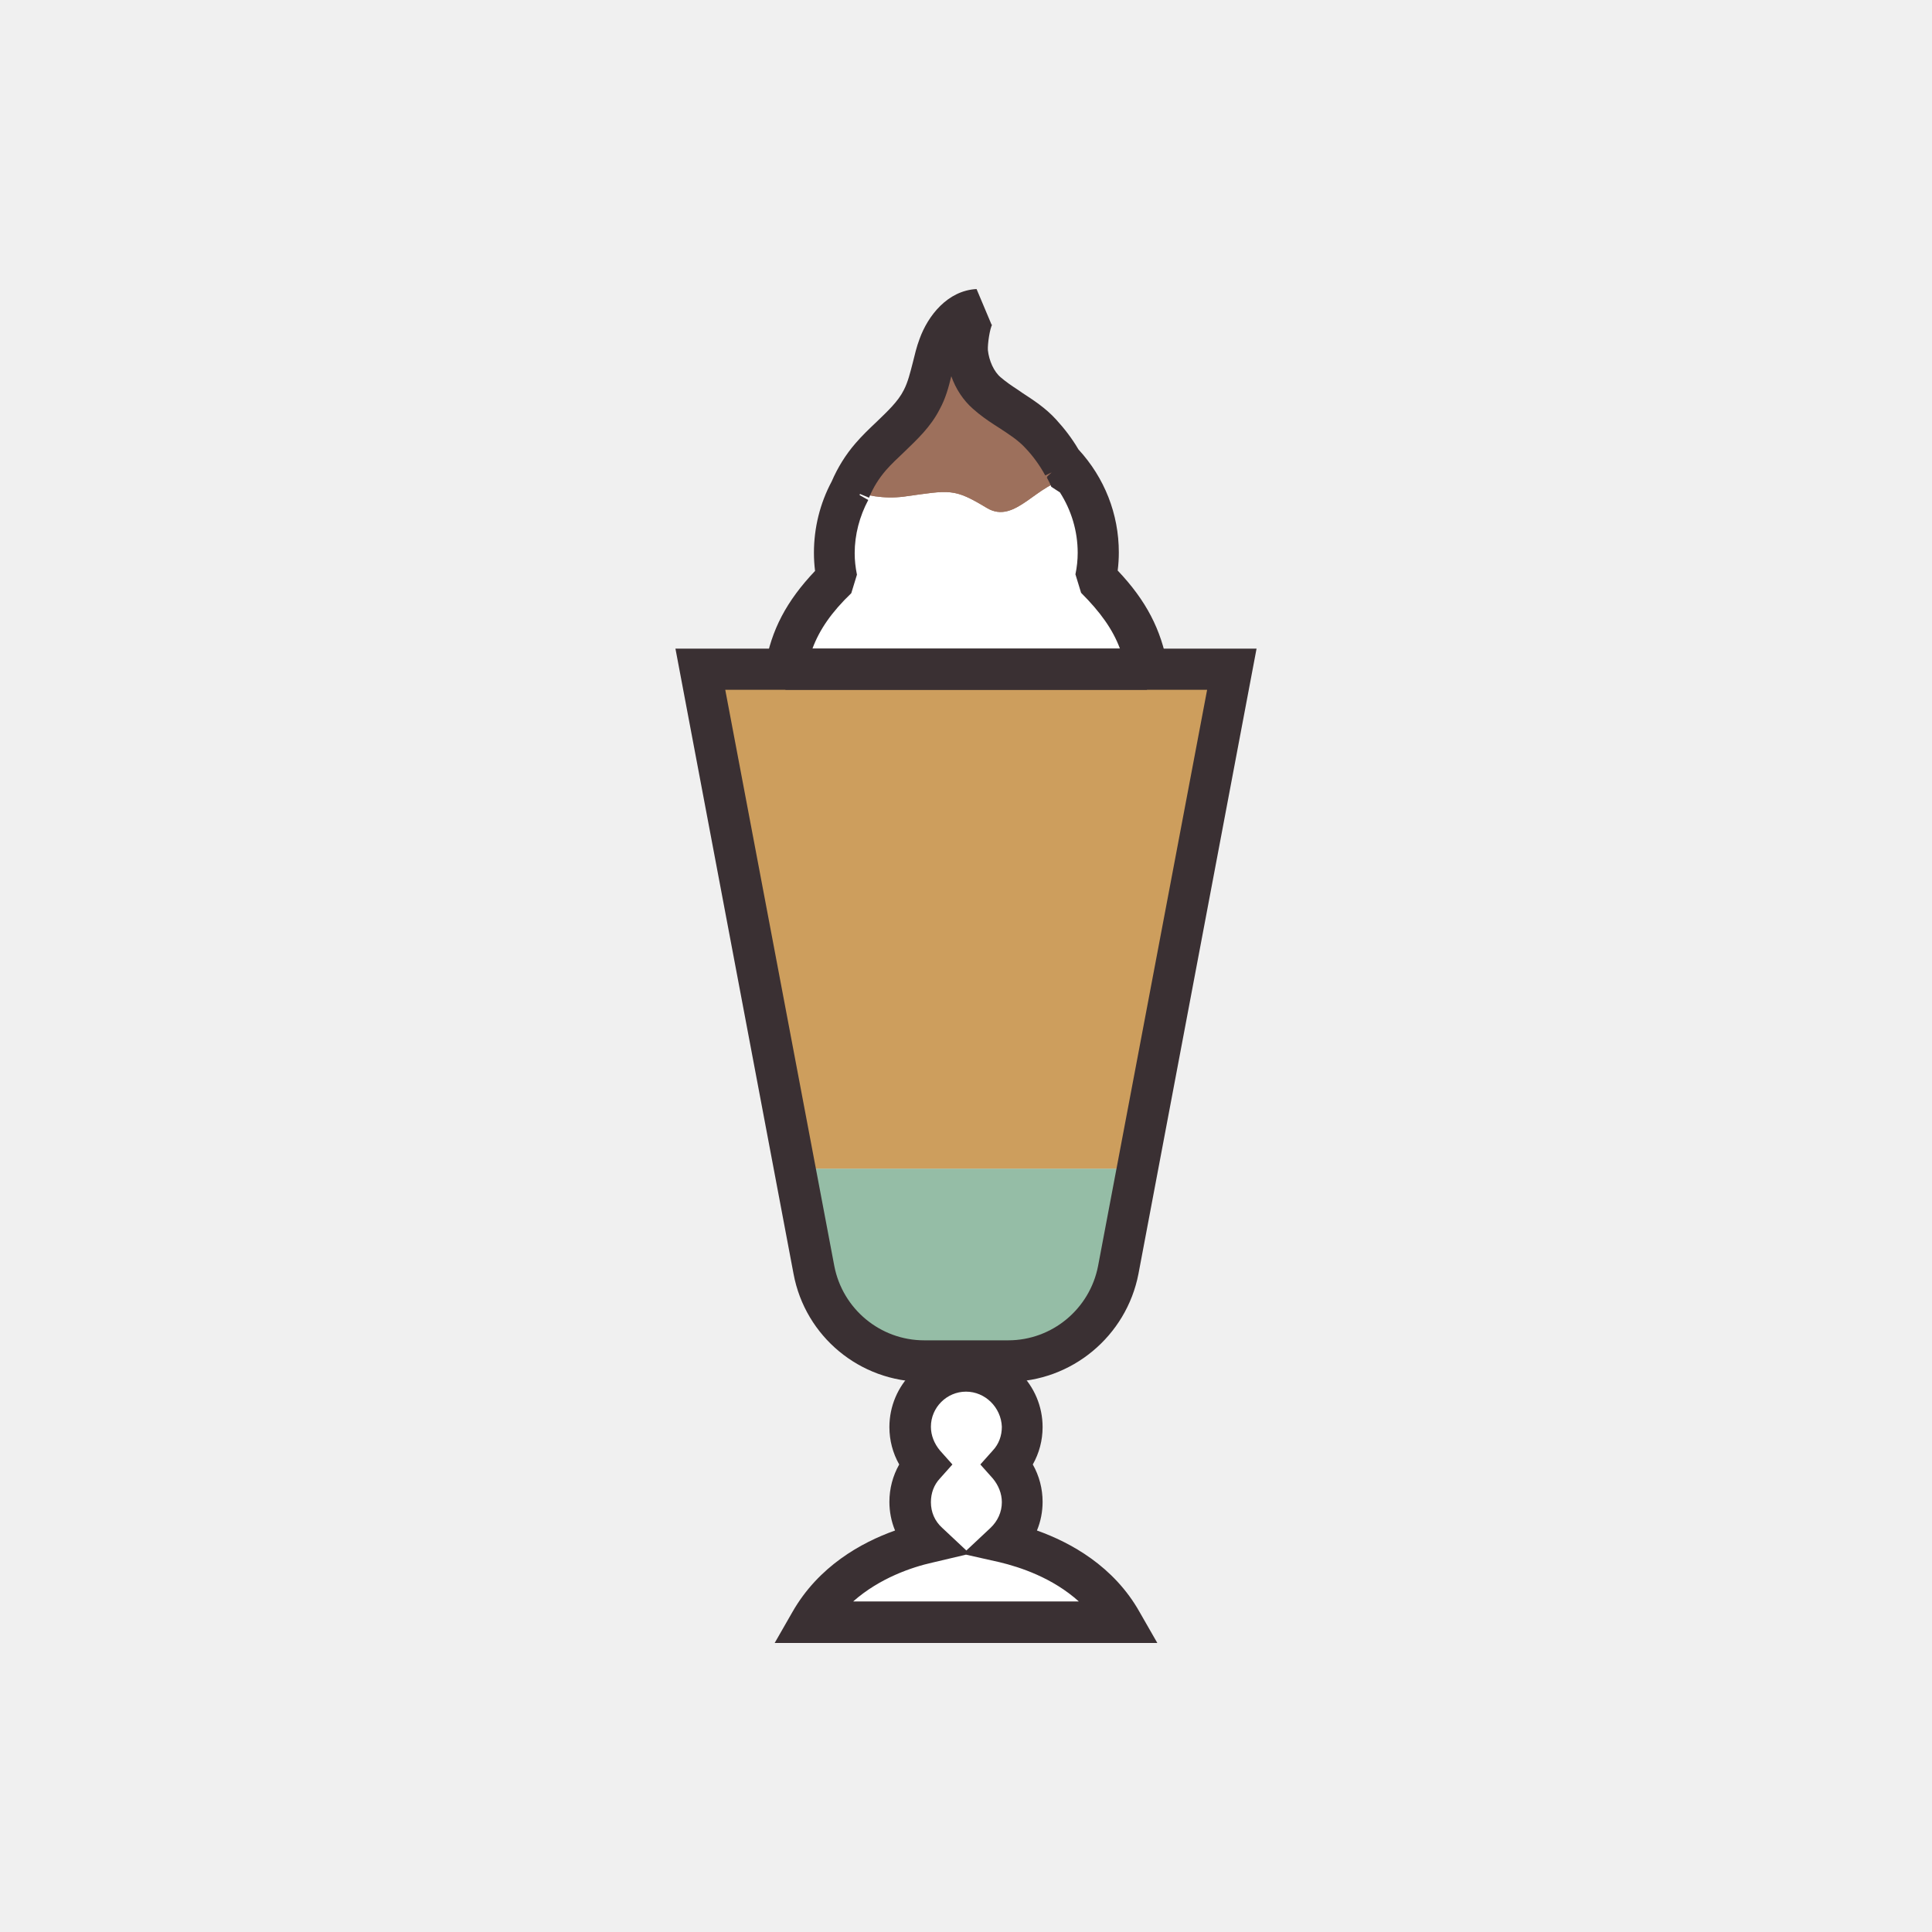
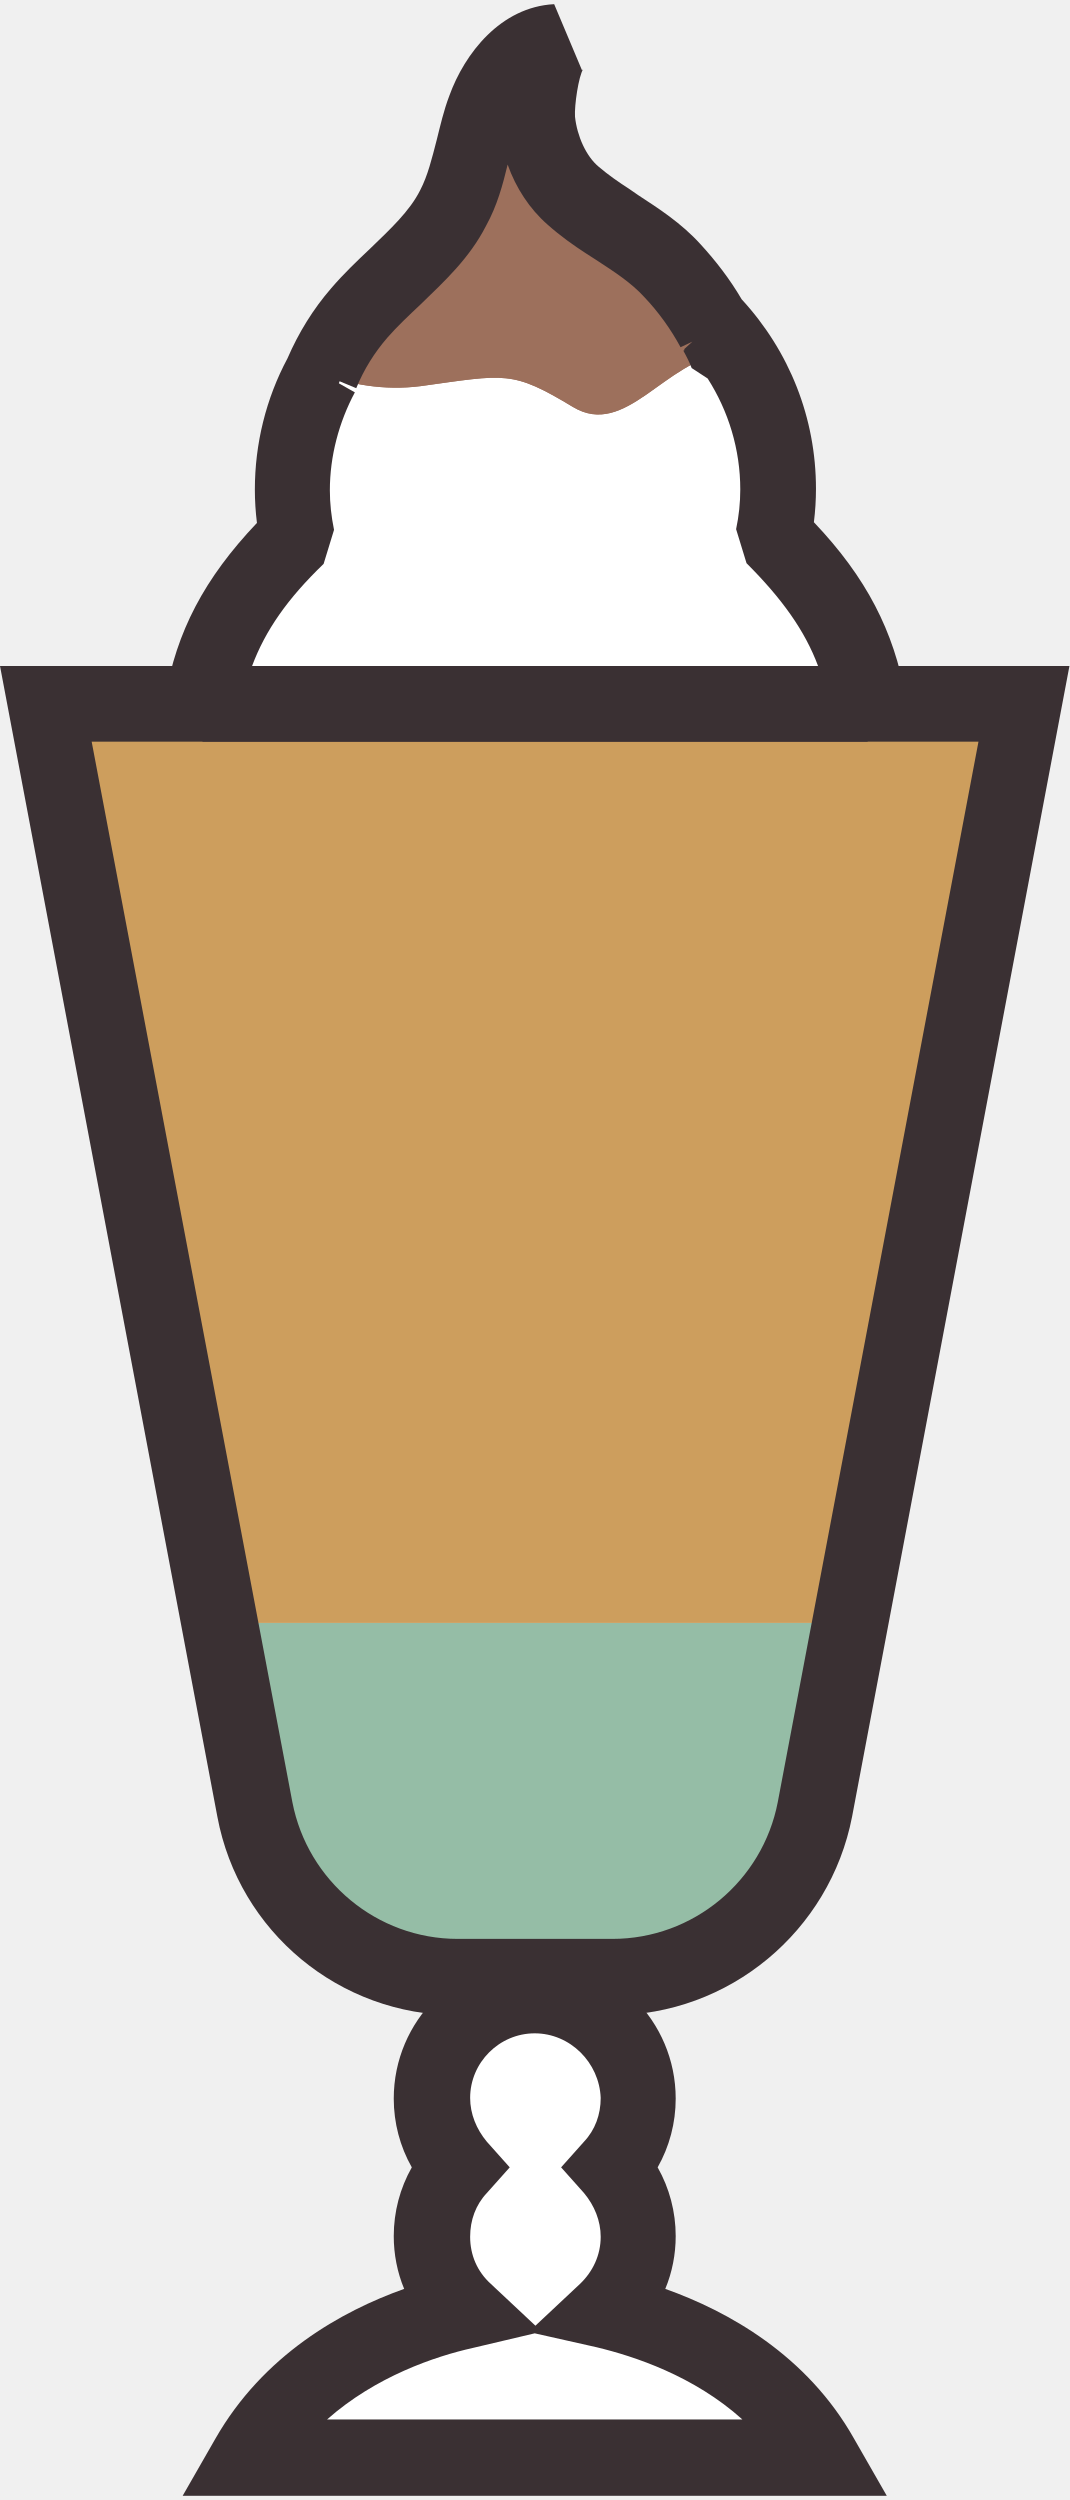
- <svg xmlns="http://www.w3.org/2000/svg" version="1.1" id="Layer_1" x="0px" y="0px" width="512px" height="512px" viewBox="0 0 512 512" enable-background="new 0 0 512 512" xml:space="preserve">
-   <g>
-     <g>
-       <path fill="#FFFFFF" d="M266.1,408.7c2.9-2.7,4.7-6.5,4.7-10.8c0-3.8-1.5-7.3-3.8-9.9c2.4-2.6,3.8-6.1,3.8-9.9    c0-8.2-6.6-14.8-14.8-14.8c-8.2,0-14.8,6.6-14.8,14.8c0,3.8,1.5,7.3,3.8,9.9c-2.4,2.6-3.8,6.1-3.8,9.9c0,4.3,1.8,8.1,4.7,10.8    c-7.9,1.8-23.1,7.1-31.1,21.2H256h41.3C289.2,415.8,274.1,410.6,266.1,408.7z" />
-     </g>
-     <g>
-       <path fill="#FFFFFF" d="M303.9,177.4c-1.7-10.1-6.6-17.2-13.6-24.2c0.4-2.2,0.7-4.4,0.7-6.7c0-9.3-3.6-17.7-9.6-24    c0.2,0.3,0.3,0.6,0.5,0.9c-1.6-3-3.7-5.9-6-8.4c-2.8-3-6.1-5-9.3-7.1c-1.7-1.1-3.5-2.3-5.1-3.7c-3-2.7-4.8-6.9-5.2-10.9    c-0.2-1.6,0.3-9,2.8-11.3c-5,0.3-8.6,4.9-10.3,9.6c-1.7,4.7-2.2,9.8-4.5,14.2c-3.1,6-9.1,9.9-13.5,15.1c-2.2,2.6-4.1,5.6-5.4,8.7    c0.8,0.3,1.7,0.6,2.6,0.9c-0.9-0.3-1.8-0.5-2.6-0.8c-2.7,5-4.2,10.7-4.2,16.7c0,2.3,0.2,4.5,0.7,6.7c-7,6.9-11.9,14-13.6,24.2    H303.9z M283.5,126.9C283.5,126.9,283.5,126.9,283.5,126.9c-0.4-1-0.9-2-1.4-3C282.6,124.9,283.1,125.9,283.5,126.9z" />
-     </g>
-     <g>
-       <path fill="#9D705C" d="M283.5,126.9c-8.7,0.9-14.4,12.3-22,7.7c-8.8-5.3-9.6-4.7-21.9-3c-5.4,0.7-10.4-0.3-14.3-1.8    c1.3-3.1,3.2-6.1,5.4-8.7c4.4-5.1,10.4-9.1,13.5-15.1c2.3-4.4,2.8-9.6,4.5-14.2c1.7-4.7,5.3-9.3,10.3-9.6    c-2.5,2.2-2.9,9.6-2.8,11.3c0.4,3.9,2.2,8.2,5.2,10.9c1.6,1.4,3.3,2.6,5.1,3.7c3.2,2.1,6.6,4.1,9.3,7.1    C279.1,118.5,281.7,122.5,283.5,126.9z" />
-     </g>
-     <g>
-       <path fill="#9D705C" d="M283.5,126.9c-8.7,0.9-14.4,12.3-22,7.7c-8.8-5.3-9.6-4.7-21.9-3c-5.4,0.7-10.4-0.3-14.3-1.8    c1.3-3.1,3.2-6.1,5.4-8.7c4.4-5.1,10.4-9.1,13.5-15.1c2.3-4.4,2.8-9.6,4.5-14.2c1.7-4.7,5.3-9.3,10.3-9.6    c-2.5,2.2-2.9,9.6-2.8,11.3c0.4,3.9,2.2,8.2,5.2,10.9c1.6,1.4,3.3,2.6,5.1,3.7c3.2,2.1,6.6,4.1,9.3,7.1    C279.1,118.5,281.7,122.5,283.5,126.9z" />
-     </g>
-     <g>
-       <g>
-         <path fill="#95BDA6" d="M215.7,336.5c2.6,14,14.9,24.2,29.2,24.2h5.4h11.5h5.4c14.3,0,26.5-10.1,29.2-24.2l5.1-26.8h-90.8     L215.7,336.5z" />
+ <svg xmlns="http://www.w3.org/2000/svg" width="154px" height="360px" viewBox="0 0 154 360" version="1.1">
+   <defs />
+   <g id="Page-1" stroke="none" stroke-width="1" fill="none" fill-rule="evenodd">
+     <g id="frappe" fill-rule="nonzero">
+       <path d="M87.1,332.7 C90,330 91.8,326.2 91.8,321.9 C91.8,318.1 90.3,314.6 88,312 C90.4,309.4 91.8,305.9 91.8,302.1 C91.8,293.9 85.2,287.3 77,287.3 C68.8,287.3 62.2,293.9 62.2,302.1 C62.2,305.9 63.7,309.4 66,312 C63.6,314.6 62.2,318.1 62.2,321.9 C62.2,326.2 64,330 66.9,332.7 C59,334.5 43.8,339.8 35.8,353.9 L77,353.9 L118.3,353.9 C110.2,339.8 95.1,334.6 87.1,332.7 Z" id="Shape" fill="#FFFFFF" />
+       <path d="M124.9,101.4 C123.2,91.3 118.3,84.2 111.3,77.2 C111.7,75 112,72.8 112,70.5 C112,61.2 108.4,52.8 102.4,46.5 C102.6,46.8 102.7,47.1 102.9,47.4 C101.3,44.4 99.2,41.5 96.9,39 C94.1,36 90.8,34 87.6,31.9 C85.9,30.8 84.1,29.6 82.5,28.2 C79.5,25.5 77.7,21.3 77.3,17.3 C77.1,15.7 77.6,8.3 80.1,6 C75.1,6.3 71.5,10.9 69.8,15.6 C68.1,20.3 67.6,25.4 65.3,29.8 C62.2,35.8 56.2,39.7 51.8,44.9 C49.6,47.5 47.7,50.5 46.4,53.6 C47.2,53.9 48.1,54.2 49,54.5 C48.1,54.2 47.2,54 46.4,53.7 C43.7,58.7 42.2,64.4 42.2,70.4 C42.2,72.7 42.4,74.9 42.9,77.1 C35.9,84 31,91.1 29.3,101.3 L124.9,101.3 L124.9,101.4 Z M104.5,50.9 C104.5,50.9 104.5,50.9 104.5,50.9 C104.1,49.9 103.6,48.9 103.1,47.9 C103.6,48.9 104.1,49.9 104.5,50.9 Z" id="Shape" fill="#FFFFFF" />
+       <path d="M104.5,50.9 C95.8,51.8 90.1,63.2 82.5,58.6 C73.7,53.3 72.9,53.9 60.6,55.6 C55.2,56.3 50.2,55.3 46.3,53.8 C47.6,50.7 49.5,47.7 51.7,45.1 C56.1,40 62.1,36 65.2,30 C67.5,25.6 68,20.4 69.7,15.8 C71.4,11.1 75,6.5 80,6.2 C77.5,8.4 77.1,15.8 77.2,17.5 C77.6,21.4 79.4,25.7 82.4,28.4 C84,29.8 85.7,31 87.5,32.1 C90.7,34.2 94.1,36.2 96.8,39.2 C100.1,42.5 102.7,46.5 104.5,50.9 Z" id="Shape" fill="#9D705C" />
+       <path d="M104.5,50.9 C95.8,51.8 90.1,63.2 82.5,58.6 C73.7,53.3 72.9,53.9 60.6,55.6 C55.2,56.3 50.2,55.3 46.3,53.8 C47.6,50.7 49.5,47.7 51.7,45.1 C56.1,40 62.1,36 65.2,30 C67.5,25.6 68,20.4 69.7,15.8 C71.4,11.1 75,6.5 80,6.2 C77.5,8.4 77.1,15.8 77.2,17.5 C77.6,21.4 79.4,25.7 82.4,28.4 C84,29.8 85.7,31 87.5,32.1 C90.7,34.2 94.1,36.2 96.8,39.2 C100.1,42.5 102.7,46.5 104.5,50.9 Z" id="Shape" fill="#9D705C" />
+       <g id="Group" transform="translate(6, 101)">
+         <path d="M30.7,159.5 C33.3,173.5 45.6,183.7 59.9,183.7 L65.3,183.7 L76.8,183.7 L82.2,183.7 C96.5,183.7 108.7,173.6 111.4,159.5 L116.5,132.7 L25.7,132.7 L30.7,159.5 Z" id="Shape" fill="#95BDA6" />
+         <polygon id="Shape" fill="#CD9E5D" points="116.4 132.7 141.4 0.4 76.7 0.4 65.3 0.4 0.6 0.4 25.6 132.7" />
      </g>
-       <g>
-         <polygon fill="#CD9E5D" points="301.4,309.7 326.4,177.4 261.7,177.4 250.3,177.4 185.6,177.4 210.6,309.7    " />
-       </g>
-     </g>
-     <g>
-       <path fill="#3A3033" d="M267.1,366.2h-22.3c-16.9,0-31.4-12-34.5-28.6L179,171.9h154l-31.3,165.7    C298.5,354.1,284,366.2,267.1,366.2z M192.2,182.8l28.9,152.7c2.2,11.4,12.2,19.7,23.8,19.7h22.3c11.6,0,21.6-8.3,23.8-19.7    l28.9-152.7H192.2z" />
-     </g>
-     <g>
-       <path fill="#3A3033" d="M306.7,435.4H205.3l4.7-8.2c6.9-12.1,18.2-18.4,27.2-21.6c-1-2.4-1.5-5-1.5-7.6c0-3.5,0.9-6.9,2.6-9.9    c-1.7-3-2.6-6.4-2.6-9.9c0-11.2,9.1-20.3,20.3-20.3c11.2,0,20.3,9.1,20.3,20.3c0,3.5-0.9,6.9-2.6,9.9c1.7,3,2.6,6.4,2.6,9.9    c0,2.6-0.5,5.2-1.5,7.6c9,3.2,20.4,9.5,27.2,21.6L306.7,435.4z M226.1,424.4h59.8c-7-6.3-15.6-9.1-21-10.4L256,412l-8.9,2.1    C241.7,415.3,233.1,418.2,226.1,424.4z M256,368.8c-5.1,0-9.3,4.2-9.3,9.3c0,2.3,0.9,4.5,2.4,6.3l3.3,3.7l-3.3,3.7    c-1.6,1.7-2.4,3.9-2.4,6.3c0,2.6,1,5,3,6.8l6.4,6l6.4-6c1.9-1.8,3-4.2,3-6.8c0-2.3-0.9-4.5-2.4-6.3l-3.3-3.7l3.3-3.7    c1.6-1.7,2.4-3.9,2.4-6.3C265.3,373,261.1,368.8,256,368.8z" />
-     </g>
-     <g>
-       <path fill="#3A3033" d="M303.9,182.8h-95.7l-5.4-6.4c1.6-9.4,5.6-17.1,13.2-25.1c-0.2-1.6-0.3-3.2-0.3-4.8    c0-6.6,1.6-13.1,4.7-18.9l0,0c1.6-3.7,3.7-7.1,6.3-10.1c1.8-2.1,3.7-3.9,5.6-5.7c2.9-2.8,5.7-5.4,7.2-8.4c1.1-2.1,1.7-4.6,2.4-7.3    c0.5-2,1-4.2,1.8-6.3c2.2-6.1,7.4-12.8,15.1-13.2l4,9.5c0.2-0.1,0.2-0.2,0.2-0.2c-0.7,1.1-1.3,5.3-1.2,6.9    c0.3,2.8,1.6,5.7,3.4,7.2c1.4,1.2,3,2.3,4.4,3.2l1.3,0.9c2.9,1.9,6.2,4,9,7.1c2.2,2.4,4.2,5,5.9,7.9c6.9,7.5,10.7,17.1,10.7,27.3    c0,1.6-0.1,3.2-0.3,4.8c7.6,8,11.5,15.7,13.2,25.1L303.9,182.8z M215.3,171.9h81.5c-1.9-5.1-5.2-9.7-10.3-14.8l-1.5-4.9    c0.4-1.9,0.6-3.8,0.6-5.7c0-5.8-1.7-11.3-4.7-16l-2.3-1.5c-0.3-0.8-0.7-1.6-1.2-2.5l0.2-0.1c0,0,0,0-0.1-0.1l1.2-1.1L277,126l0,0    c-1.4-2.6-3.2-5.1-5.2-7.2c-1.9-2.1-4.4-3.7-7-5.4l-1.4-0.9c-1.7-1.1-3.7-2.5-5.6-4.2c-2.5-2.2-4.5-5.2-5.7-8.6    c-0.7,2.9-1.5,5.9-3.1,8.8c-2.4,4.7-6,8-9.4,11.3c-1.7,1.6-3.4,3.2-4.8,4.8c-1.9,2.2-3.4,4.6-4.5,7.3l-2.4-1l-0.1,0.3l2.3,1.3    c-2.3,4.3-3.6,9.2-3.6,14.1c0,1.9,0.2,3.7,0.6,5.7l-1.5,4.9C220.4,162.2,217.2,166.8,215.3,171.9z" />
+       <path d="M88.1,290.2 L65.8,290.2 C48.9,290.2 34.4,278.2 31.3,261.6 L0,95.9 L154,95.9 L122.7,261.6 C119.5,278.1 105,290.2 88.1,290.2 Z M13.2,106.8 L42.1,259.5 C44.3,270.9 54.3,279.2 65.9,279.2 L88.2,279.2 C99.8,279.2 109.8,270.9 112,259.5 L140.9,106.8 L13.2,106.8 Z" id="Shape" fill="#3A3033" />
+       <path d="M127.7,359.4 L26.3,359.4 L31,351.2 C37.9,339.1 49.2,332.8 58.2,329.6 C57.2,327.2 56.7,324.6 56.7,322 C56.7,318.5 57.6,315.1 59.3,312.1 C57.6,309.1 56.7,305.7 56.7,302.2 C56.7,291 65.8,281.9 77,281.9 C88.2,281.9 97.3,291 97.3,302.2 C97.3,305.7 96.4,309.1 94.7,312.1 C96.4,315.1 97.3,318.5 97.3,322 C97.3,324.6 96.8,327.2 95.8,329.6 C104.8,332.8 116.2,339.1 123,351.2 L127.7,359.4 Z M47.1,348.4 L106.9,348.4 C99.9,342.1 91.3,339.3 85.9,338 L77,336 L68.1,338.1 C62.7,339.3 54.1,342.2 47.1,348.4 Z M77,292.8 C71.9,292.8 67.7,297 67.7,302.1 C67.7,304.4 68.6,306.6 70.1,308.4 L73.4,312.1 L70.1,315.8 C68.5,317.5 67.7,319.7 67.7,322.1 C67.7,324.7 68.7,327.1 70.7,328.9 L77.1,334.9 L83.5,328.9 C85.4,327.1 86.5,324.7 86.5,322.1 C86.5,319.8 85.6,317.6 84.1,315.8 L80.8,312.1 L84.1,308.4 C85.7,306.7 86.5,304.5 86.5,302.1 C86.3,297 82.1,292.8 77,292.8 Z" id="Shape" fill="#3A3033" />
+       <path d="M124.9,106.8 L29.2,106.8 L23.8,100.4 C25.4,91 29.4,83.3 37,75.3 C36.8,73.7 36.7,72.1 36.7,70.5 C36.7,63.9 38.3,57.4 41.4,51.6 C43,47.9 45.1,44.5 47.7,41.5 C49.5,39.4 51.4,37.6 53.3,35.8 C56.2,33 59,30.4 60.5,27.4 C61.6,25.3 62.2,22.8 62.9,20.1 C63.4,18.1 63.9,15.9 64.7,13.8 C66.9,7.7 72.1,1 79.8,0.6 L83.8,10.1 C84,10 84,9.9 84,9.9 C83.3,11 82.7,15.2 82.8,16.8 C83.1,19.6 84.4,22.5 86.2,24 C87.6,25.2 89.2,26.3 90.6,27.2 L91.9,28.1 C94.8,30 98.1,32.1 100.9,35.2 C103.1,37.6 105.1,40.2 106.8,43.1 C113.7,50.6 117.5,60.2 117.5,70.4 C117.5,72 117.4,73.6 117.2,75.2 C124.8,83.2 128.7,90.9 130.4,100.3 L124.9,106.8 Z M36.3,95.9 L117.8,95.9 C115.9,90.8 112.6,86.2 107.5,81.1 L106,76.2 C106.4,74.3 106.6,72.4 106.6,70.5 C106.6,64.7 104.9,59.2 101.9,54.5 L99.6,53 C99.3,52.2 98.9,51.4 98.4,50.5 L98.6,50.4 C98.6,50.4 98.6,50.4 98.5,50.3 L99.7,49.2 L98,50 C96.6,47.4 94.8,44.9 92.8,42.8 C90.9,40.7 88.4,39.1 85.8,37.4 L84.4,36.5 C82.7,35.4 80.7,34 78.8,32.3 C76.3,30.1 74.3,27.1 73.1,23.7 C72.4,26.6 71.6,29.6 70,32.5 C67.6,37.2 64,40.5 60.6,43.8 C58.9,45.4 57.2,47 55.8,48.6 C53.9,50.8 52.4,53.2 51.3,55.9 L48.9,54.9 L48.8,55.2 L51.1,56.5 C48.8,60.8 47.5,65.7 47.5,70.6 C47.5,72.5 47.7,74.3 48.1,76.3 L46.6,81.2 C41.4,86.2 38.2,90.8 36.3,95.9 Z" id="Shape" fill="#3A3033" />
    </g>
  </g>
</svg>
